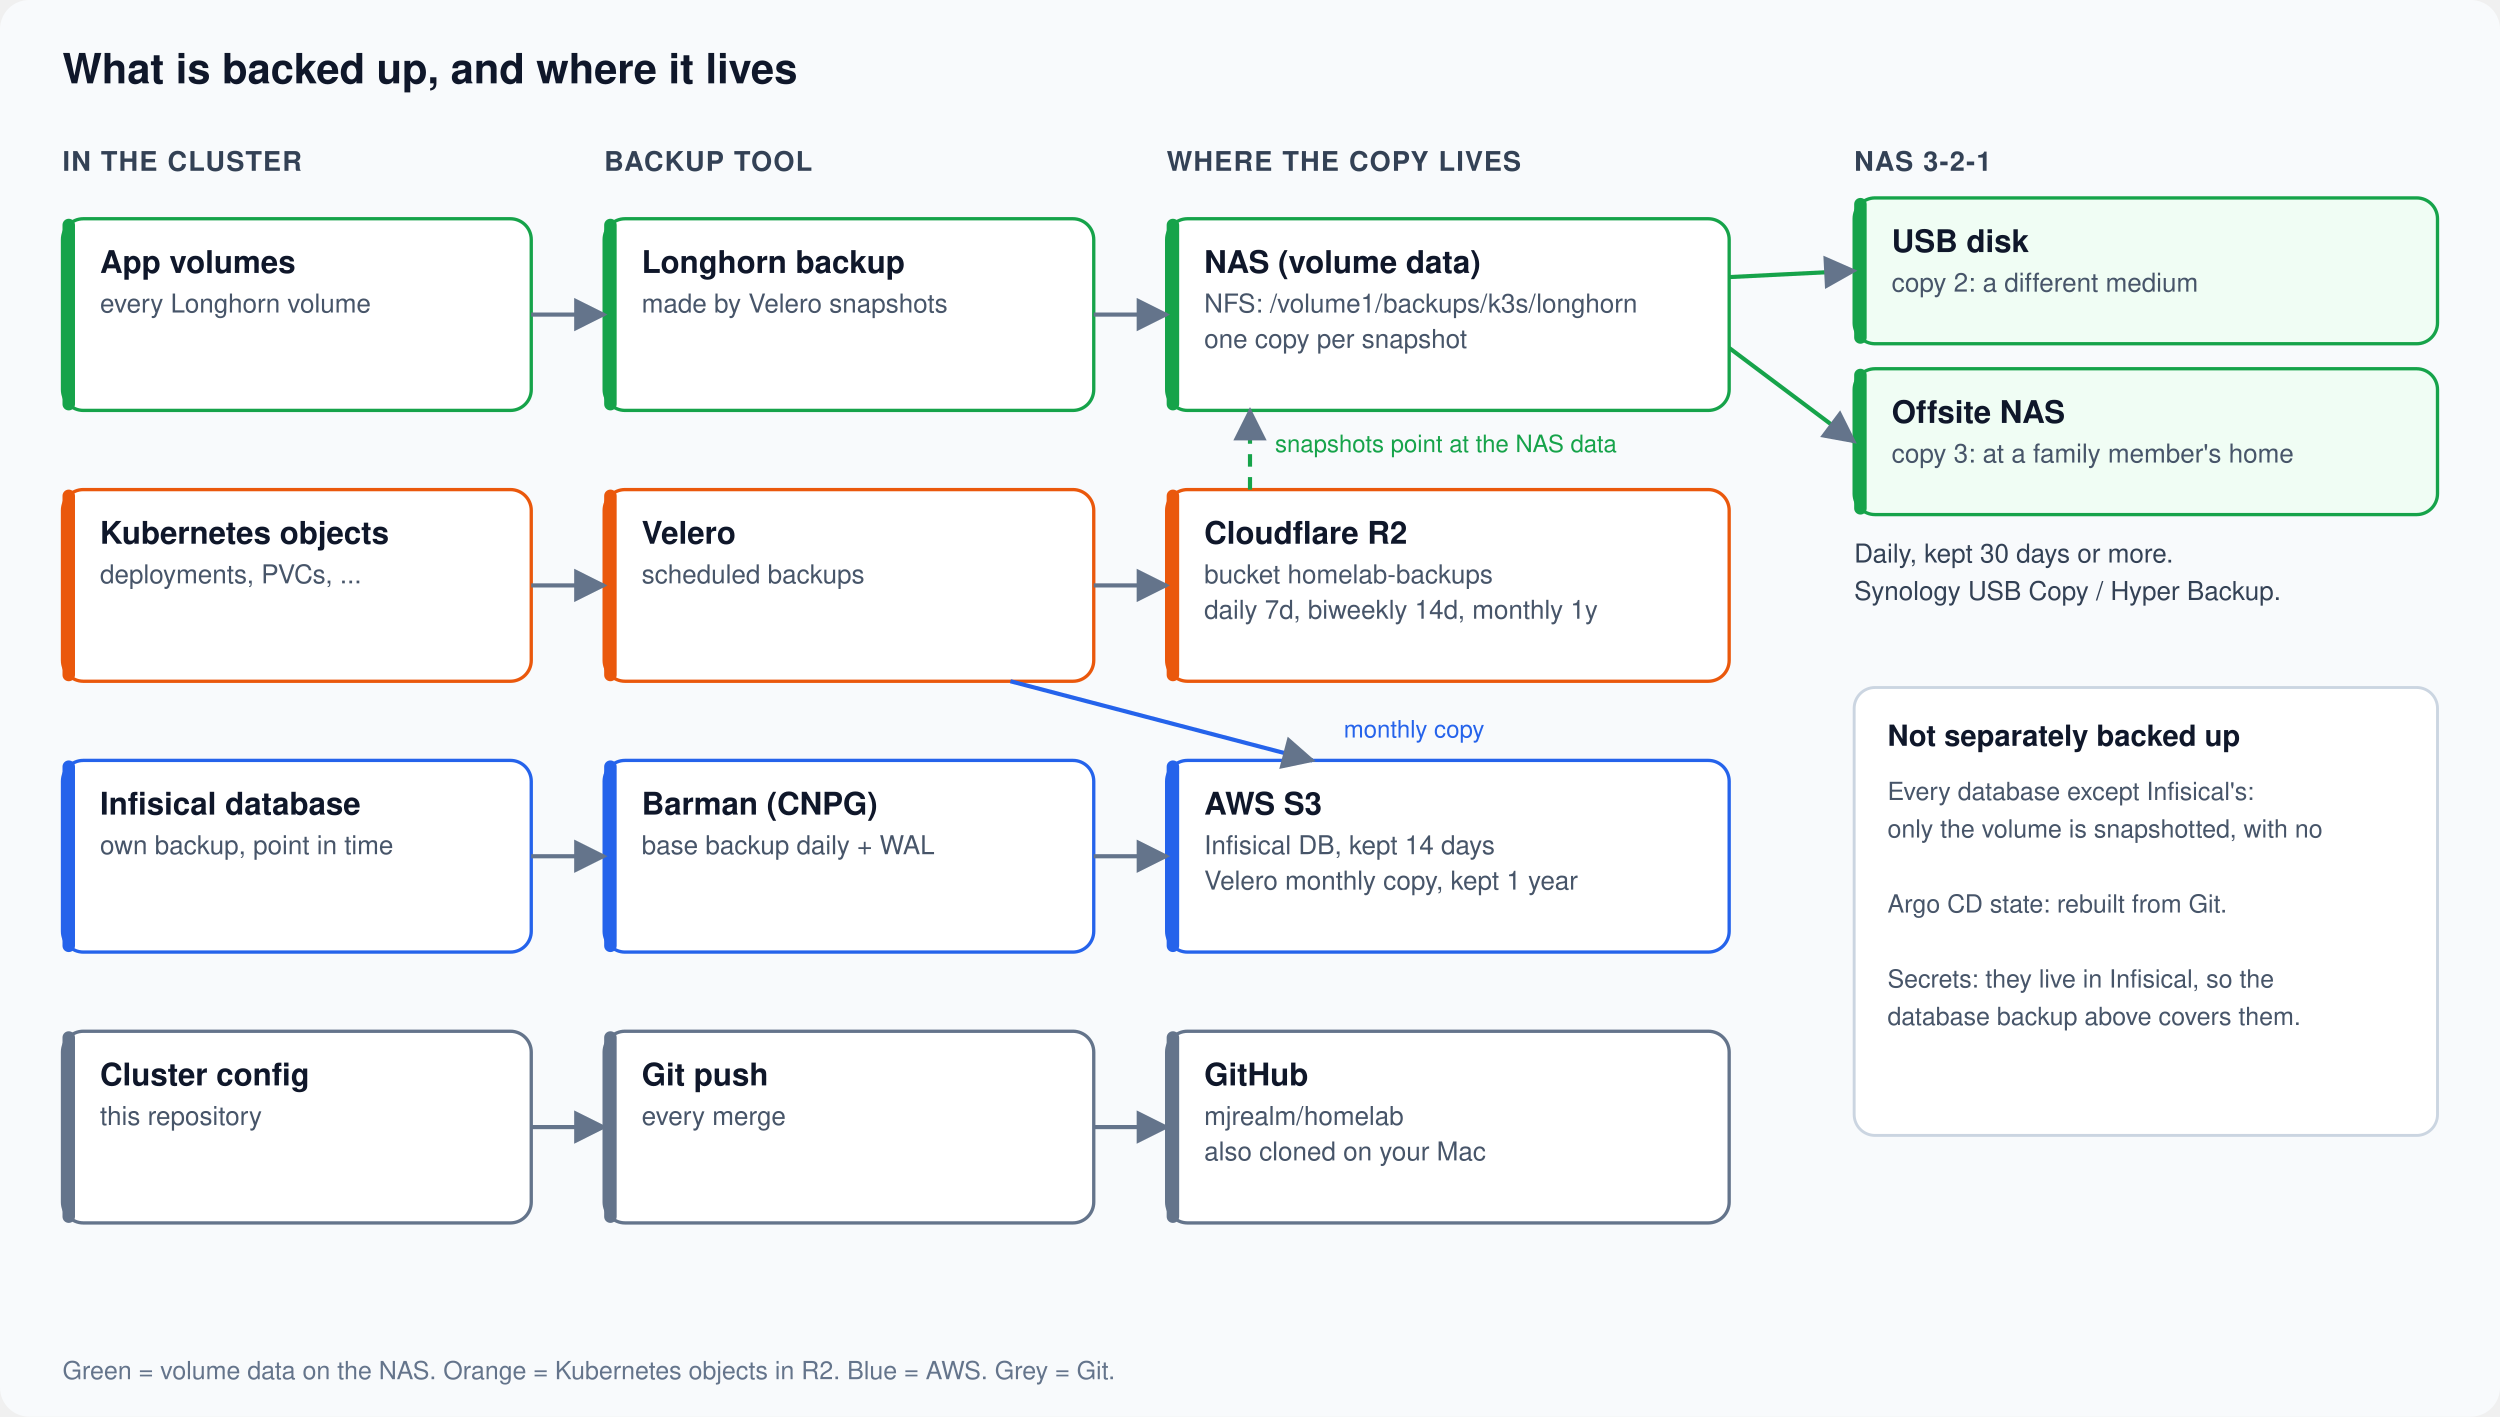
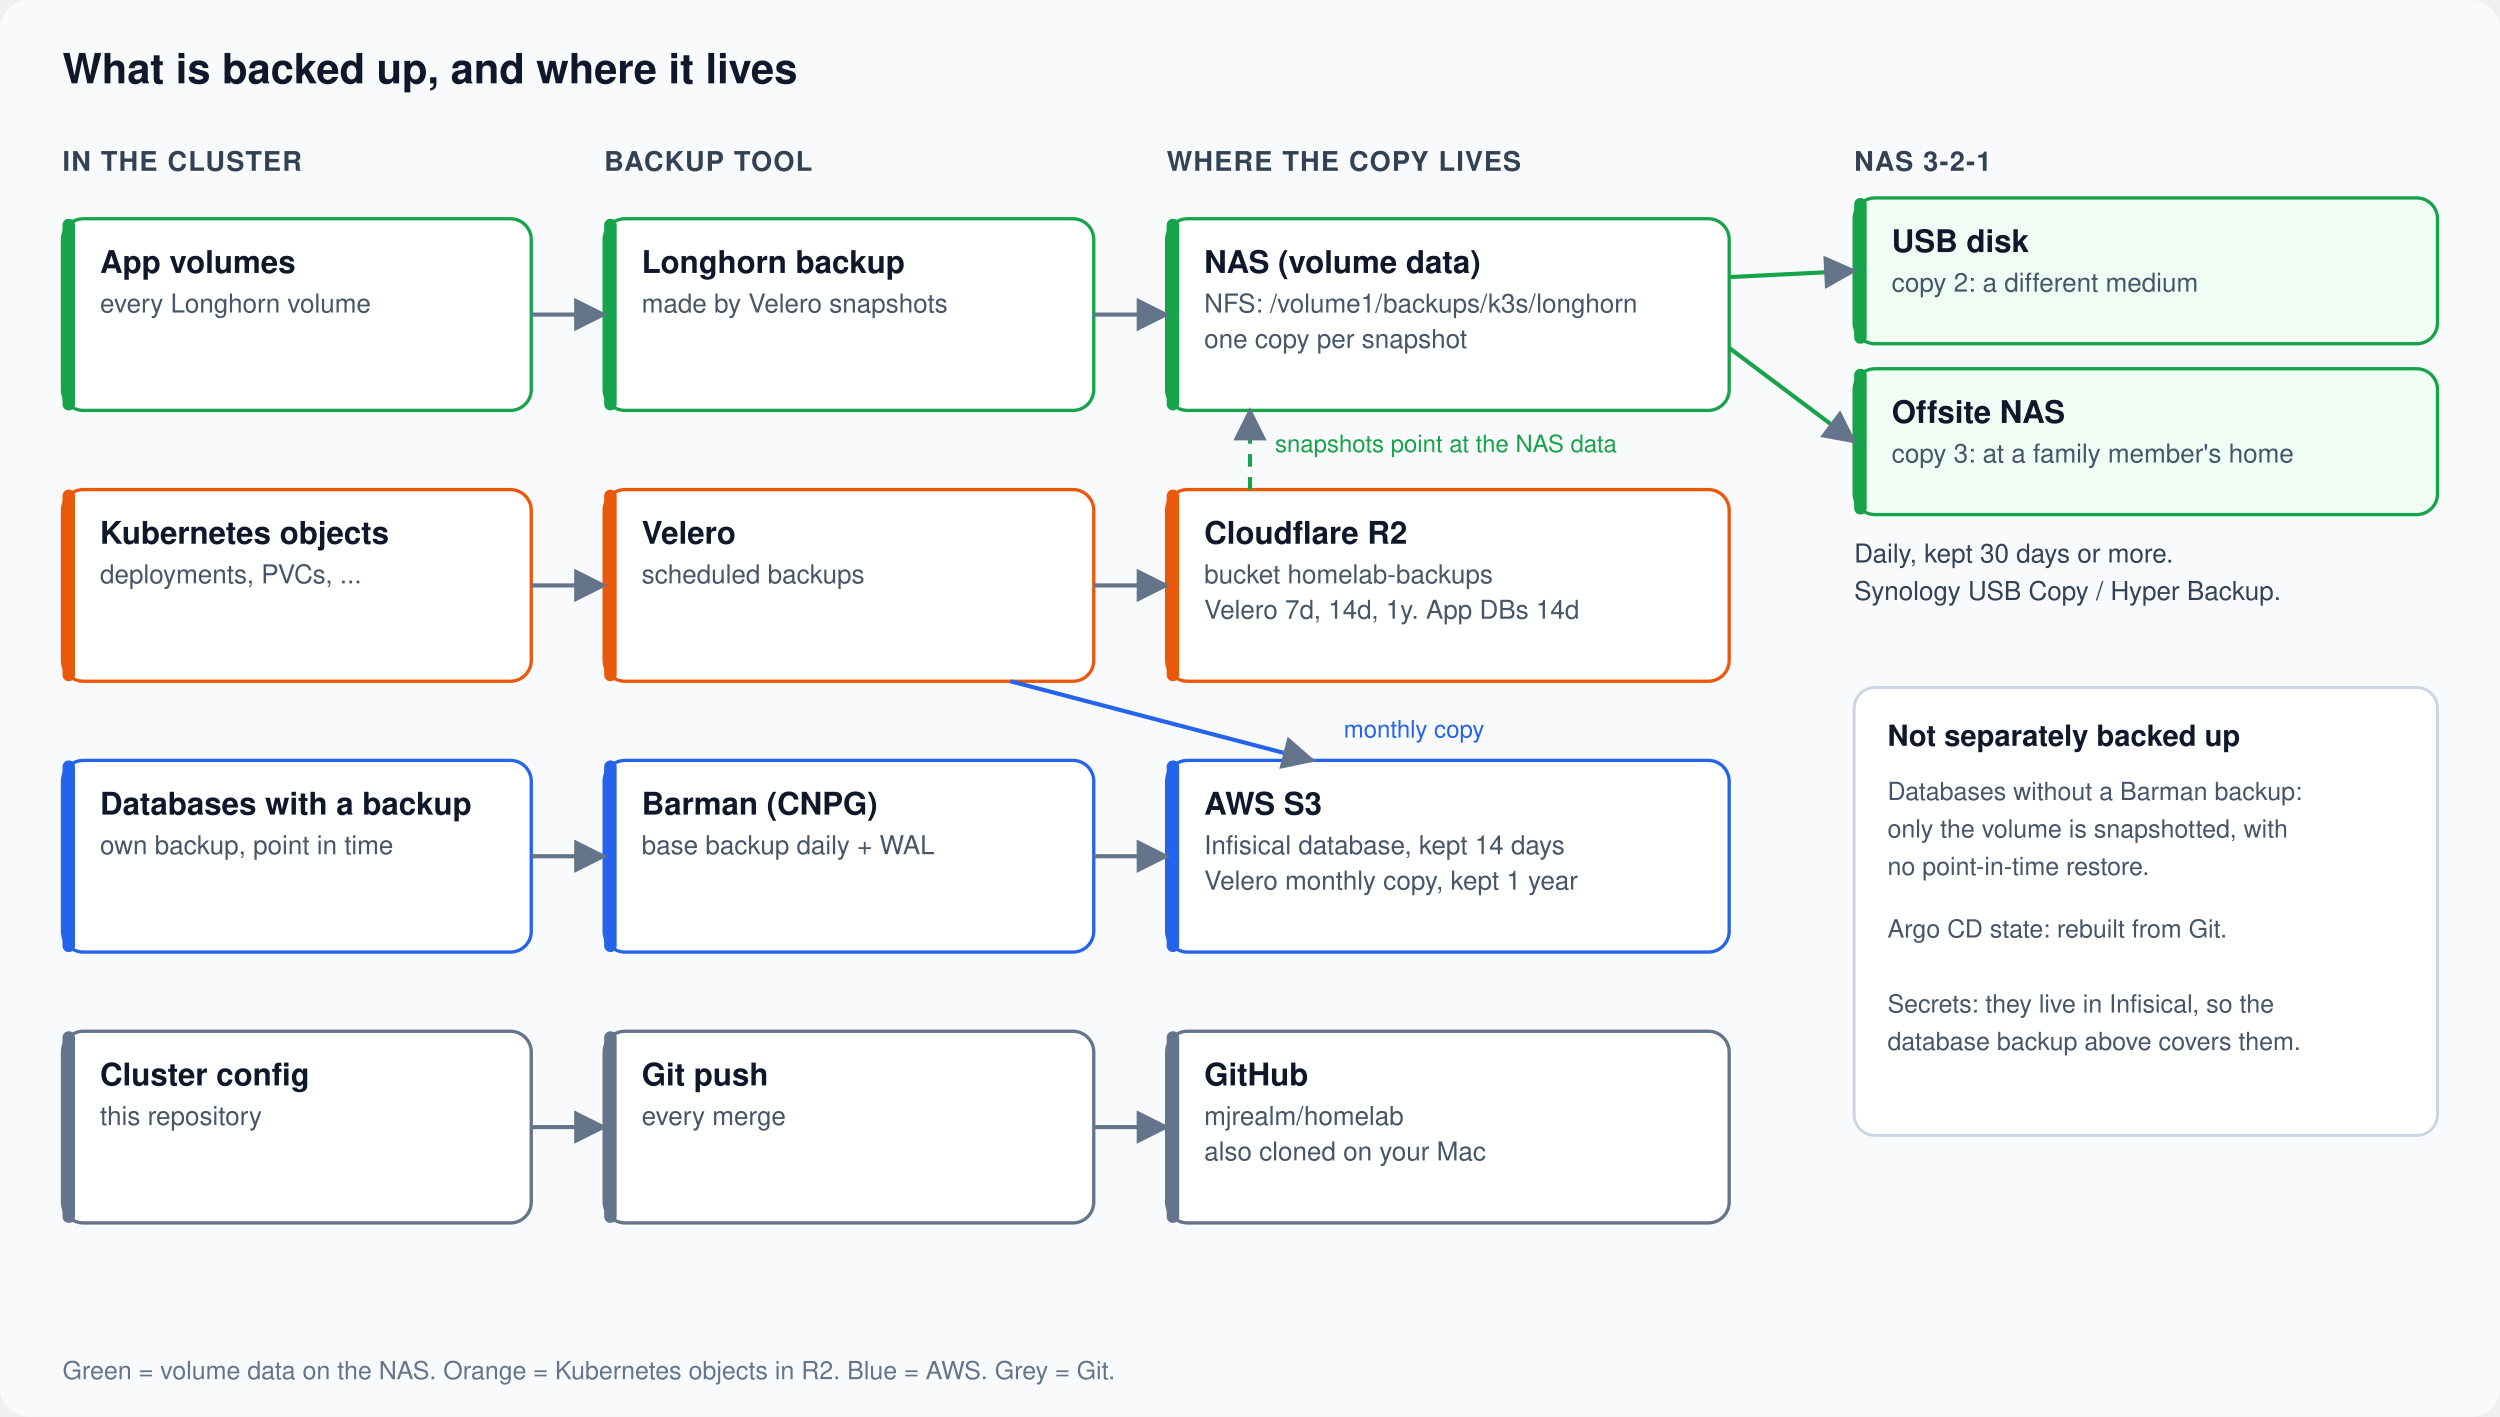
<svg xmlns="http://www.w3.org/2000/svg" viewBox="0 0 1200 680" role="img" aria-labelledby="t d" font-family="-apple-system, BlinkMacSystemFont, Segoe UI, Helvetica, Arial, sans-serif">
  <defs>
    <marker id="a" viewBox="0 0 10 10" refX="9" refY="5" markerWidth="8" markerHeight="8" orient="auto-start-reverse">
      <path d="M0 0 L10 5 L0 10 z" fill="#64748b" />
    </marker>
  </defs>
  <rect width="1200" height="680" rx="14" fill="#f8fafc" />
  <text x="30" y="40" font-size="20" font-weight="700" fill="#0f172a" text-anchor="start">What is backed up, and where it lives</text>
  <text x="30" y="82" font-size="13" font-weight="700" fill="#334155" letter-spacing="0.6">IN THE CLUSTER</text>
  <text x="290" y="82" font-size="13" font-weight="700" fill="#334155" letter-spacing="0.6">BACKUP TOOL</text>
  <text x="560" y="82" font-size="13" font-weight="700" fill="#334155" letter-spacing="0.6">WHERE THE COPY LIVES</text>
  <text x="890" y="82" font-size="13" font-weight="700" fill="#334155" letter-spacing="0.6">NAS 3-2-1</text>
  <rect x="30" y="105" width="225" height="92" rx="10" fill="#ffffff" stroke="#16a34a" stroke-width="1.6" />
  <rect x="30" y="105" width="6" height="92" rx="3" fill="#16a34a" />
  <text x="48" y="131" font-size="15" font-weight="600" fill="#0f172a">App volumes</text>
  <text x="48" y="150" font-size="12.5" font-weight="400" fill="#475569">every Longhorn volume</text>
  <rect x="290" y="105" width="235" height="92" rx="10" fill="#ffffff" stroke="#16a34a" stroke-width="1.6" />
  <rect x="290" y="105" width="6" height="92" rx="3" fill="#16a34a" />
  <text x="308" y="131" font-size="15" font-weight="600" fill="#0f172a">Longhorn backup</text>
  <text x="308" y="150" font-size="12.5" font-weight="400" fill="#475569">made by Velero snapshots</text>
  <rect x="560" y="105" width="270" height="92" rx="10" fill="#ffffff" stroke="#16a34a" stroke-width="1.6" />
  <rect x="560" y="105" width="6" height="92" rx="3" fill="#16a34a" />
  <text x="578" y="131" font-size="15" font-weight="600" fill="#0f172a">NAS (volume data)</text>
  <text x="578" y="150" font-size="12.5" font-weight="400" fill="#475569">NFS: /volume1/backups/k3s/longhorn</text>
  <text x="578" y="167" font-size="12.5" font-weight="400" fill="#475569">one copy per snapshot</text>
  <rect x="30" y="235" width="225" height="92" rx="10" fill="#ffffff" stroke="#ea580c" stroke-width="1.6" />
  <rect x="30" y="235" width="6" height="92" rx="3" fill="#ea580c" />
  <text x="48" y="261" font-size="15" font-weight="600" fill="#0f172a">Kubernetes objects</text>
  <text x="48" y="280" font-size="12.5" font-weight="400" fill="#475569">deployments, PVCs, ...</text>
  <rect x="290" y="235" width="235" height="92" rx="10" fill="#ffffff" stroke="#ea580c" stroke-width="1.6" />
  <rect x="290" y="235" width="6" height="92" rx="3" fill="#ea580c" />
  <text x="308" y="261" font-size="15" font-weight="600" fill="#0f172a">Velero</text>
  <text x="308" y="280" font-size="12.5" font-weight="400" fill="#475569">scheduled backups</text>
  <rect x="560" y="235" width="270" height="92" rx="10" fill="#ffffff" stroke="#ea580c" stroke-width="1.6" />
  <rect x="560" y="235" width="6" height="92" rx="3" fill="#ea580c" />
  <text x="578" y="261" font-size="15" font-weight="600" fill="#0f172a">Cloudflare R2</text>
  <text x="578" y="280" font-size="12.5" font-weight="400" fill="#475569">bucket homelab-backups</text>
-   <text x="578" y="297" font-size="12.5" font-weight="400" fill="#475569">daily 7d, biweekly 14d, monthly 1y</text>
+   <text x="578" y="297" font-size="12.5" font-weight="400" fill="#475569">Velero 7d, 14d, 1y. App DBs 14d</text>
  <rect x="30" y="365" width="225" height="92" rx="10" fill="#ffffff" stroke="#2563eb" stroke-width="1.6" />
  <rect x="30" y="365" width="6" height="92" rx="3" fill="#2563eb" />
-   <text x="48" y="391" font-size="15" font-weight="600" fill="#0f172a">Infisical database</text>
+   <text x="48" y="391" font-size="15" font-weight="600" fill="#0f172a">Databases with a backup</text>
  <text x="48" y="410" font-size="12.5" font-weight="400" fill="#475569">own backup, point in time</text>
  <rect x="290" y="365" width="235" height="92" rx="10" fill="#ffffff" stroke="#2563eb" stroke-width="1.6" />
  <rect x="290" y="365" width="6" height="92" rx="3" fill="#2563eb" />
  <text x="308" y="391" font-size="15" font-weight="600" fill="#0f172a">Barman (CNPG)</text>
  <text x="308" y="410" font-size="12.5" font-weight="400" fill="#475569">base backup daily + WAL</text>
  <rect x="560" y="365" width="270" height="92" rx="10" fill="#ffffff" stroke="#2563eb" stroke-width="1.6" />
  <rect x="560" y="365" width="6" height="92" rx="3" fill="#2563eb" />
  <text x="578" y="391" font-size="15" font-weight="600" fill="#0f172a">AWS S3</text>
-   <text x="578" y="410" font-size="12.5" font-weight="400" fill="#475569">Infisical DB, kept 14 days</text>
+   <text x="578" y="410" font-size="12.5" font-weight="400" fill="#475569">Infisical database, kept 14 days</text>
  <text x="578" y="427" font-size="12.5" font-weight="400" fill="#475569">Velero monthly copy, kept 1 year</text>
  <rect x="30" y="495" width="225" height="92" rx="10" fill="#ffffff" stroke="#64748b" stroke-width="1.6" />
  <rect x="30" y="495" width="6" height="92" rx="3" fill="#64748b" />
  <text x="48" y="521" font-size="15" font-weight="600" fill="#0f172a">Cluster config</text>
  <text x="48" y="540" font-size="12.5" font-weight="400" fill="#475569">this repository</text>
  <rect x="290" y="495" width="235" height="92" rx="10" fill="#ffffff" stroke="#64748b" stroke-width="1.6" />
  <rect x="290" y="495" width="6" height="92" rx="3" fill="#64748b" />
  <text x="308" y="521" font-size="15" font-weight="600" fill="#0f172a">Git push</text>
  <text x="308" y="540" font-size="12.5" font-weight="400" fill="#475569">every merge</text>
  <rect x="560" y="495" width="270" height="92" rx="10" fill="#ffffff" stroke="#64748b" stroke-width="1.6" />
  <rect x="560" y="495" width="6" height="92" rx="3" fill="#64748b" />
  <text x="578" y="521" font-size="15" font-weight="600" fill="#0f172a">GitHub</text>
  <text x="578" y="540" font-size="12.5" font-weight="400" fill="#475569">mjrealm/homelab</text>
  <text x="578" y="557" font-size="12.5" font-weight="400" fill="#475569">also cloned on your Mac</text>
  <line x1="255" y1="151" x2="290" y2="151" stroke="#64748b" stroke-width="2" marker-end="url(#a)" />
  <line x1="525" y1="151" x2="560" y2="151" stroke="#64748b" stroke-width="2" marker-end="url(#a)" />
  <line x1="255" y1="281" x2="290" y2="281" stroke="#64748b" stroke-width="2" marker-end="url(#a)" />
  <line x1="525" y1="281" x2="560" y2="281" stroke="#64748b" stroke-width="2" marker-end="url(#a)" />
  <line x1="255" y1="411" x2="290" y2="411" stroke="#64748b" stroke-width="2" marker-end="url(#a)" />
  <line x1="525" y1="411" x2="560" y2="411" stroke="#64748b" stroke-width="2" marker-end="url(#a)" />
  <line x1="255" y1="541" x2="290" y2="541" stroke="#64748b" stroke-width="2" marker-end="url(#a)" />
  <line x1="525" y1="541" x2="560" y2="541" stroke="#64748b" stroke-width="2" marker-end="url(#a)" />
  <line x1="485" y1="327" x2="630" y2="365" stroke="#2563eb" stroke-width="2" marker-end="url(#a)" />
  <text x="645" y="354" font-size="11.5" font-weight="400" fill="#2563eb" text-anchor="start">monthly copy</text>
  <line x1="600" y1="235" x2="600" y2="197" stroke="#16a34a" stroke-width="2" stroke-dasharray="6 5" marker-end="url(#a)" />
  <text x="612" y="217" font-size="11.5" font-weight="400" fill="#16a34a" text-anchor="start">snapshots point at the NAS data</text>
  <rect x="890" y="95" width="280" height="70" rx="10" fill="#f0fdf4" stroke="#16a34a" stroke-width="1.6" />
  <rect x="890" y="95" width="6" height="70" rx="3" fill="#16a34a" />
  <text x="908" y="121" font-size="15" font-weight="600" fill="#0f172a">USB disk</text>
  <text x="908" y="140" font-size="12.5" font-weight="400" fill="#475569">copy 2: a different medium</text>
  <rect x="890" y="177" width="280" height="70" rx="10" fill="#f0fdf4" stroke="#16a34a" stroke-width="1.6" />
  <rect x="890" y="177" width="6" height="70" rx="3" fill="#16a34a" />
  <text x="908" y="203" font-size="15" font-weight="600" fill="#0f172a">Offsite NAS</text>
  <text x="908" y="222" font-size="12.5" font-weight="400" fill="#475569">copy 3: at a family member's home</text>
  <line x1="830" y1="133" x2="890" y2="130" stroke="#16a34a" stroke-width="2" marker-end="url(#a)" />
  <line x1="830" y1="167" x2="890" y2="212" stroke="#16a34a" stroke-width="2" marker-end="url(#a)" />
  <text x="890" y="270" font-size="12.5" font-weight="400" fill="#334155" text-anchor="start">Daily, kept 30 days or more.</text>
  <text x="890" y="288" font-size="12.5" font-weight="400" fill="#334155" text-anchor="start">Synology USB Copy / Hyper Backup.</text>
  <rect x="890" y="330" width="280" height="215" rx="10" fill="#ffffff" stroke="#cbd5e1" stroke-width="1.4" />
  <text x="906" y="358" font-size="14" font-weight="700" fill="#0f172a" text-anchor="start">Not separately backed up</text>
-   <text x="906" y="384" font-size="12" font-weight="400" fill="#475569" text-anchor="start">Every database except Infisical's:</text>
-   <text x="906" y="402" font-size="12" font-weight="400" fill="#475569" text-anchor="start">only the volume is snapshotted, with no</text>
-   <text x="906" y="420" font-size="12" font-weight="400" fill="#475569" text-anchor="start" />
-   <text x="906" y="438" font-size="12" font-weight="400" fill="#475569" text-anchor="start">Argo CD state: rebuilt from Git.</text>
-   <text x="906" y="456" font-size="12" font-weight="400" fill="#475569" text-anchor="start" />
-   <text x="906" y="474" font-size="12" font-weight="400" fill="#475569" text-anchor="start">Secrets: they live in Infisical, so the</text>
-   <text x="906" y="492" font-size="12" font-weight="400" fill="#475569" text-anchor="start">database backup above covers them.</text>
+   <text x="906" y="384" font-size="12" font-weight="400" fill="#475569" text-anchor="start">Databases without a Barman backup:</text>
+   <text x="906" y="402" font-size="12" font-weight="400" fill="#475569" text-anchor="start">only the volume is snapshotted, with</text>
+   <text x="906" y="420" font-size="12" font-weight="400" fill="#475569" text-anchor="start">no point-in-time restore.</text>
+   <text x="906" y="450" font-size="12" font-weight="400" fill="#475569" text-anchor="start">Argo CD state: rebuilt from Git.</text>
+   <text x="906" y="468" font-size="12" font-weight="400" fill="#475569" text-anchor="start" />
+   <text x="906" y="486" font-size="12" font-weight="400" fill="#475569" text-anchor="start">Secrets: they live in Infisical, so the</text>
+   <text x="906" y="504" font-size="12" font-weight="400" fill="#475569" text-anchor="start">database backup above covers them.</text>
  <text x="30" y="662" font-size="12" font-weight="400" fill="#64748b" text-anchor="start">Green = volume data on the NAS. Orange = Kubernetes objects in R2. Blue = AWS. Grey = Git.</text>
</svg>
